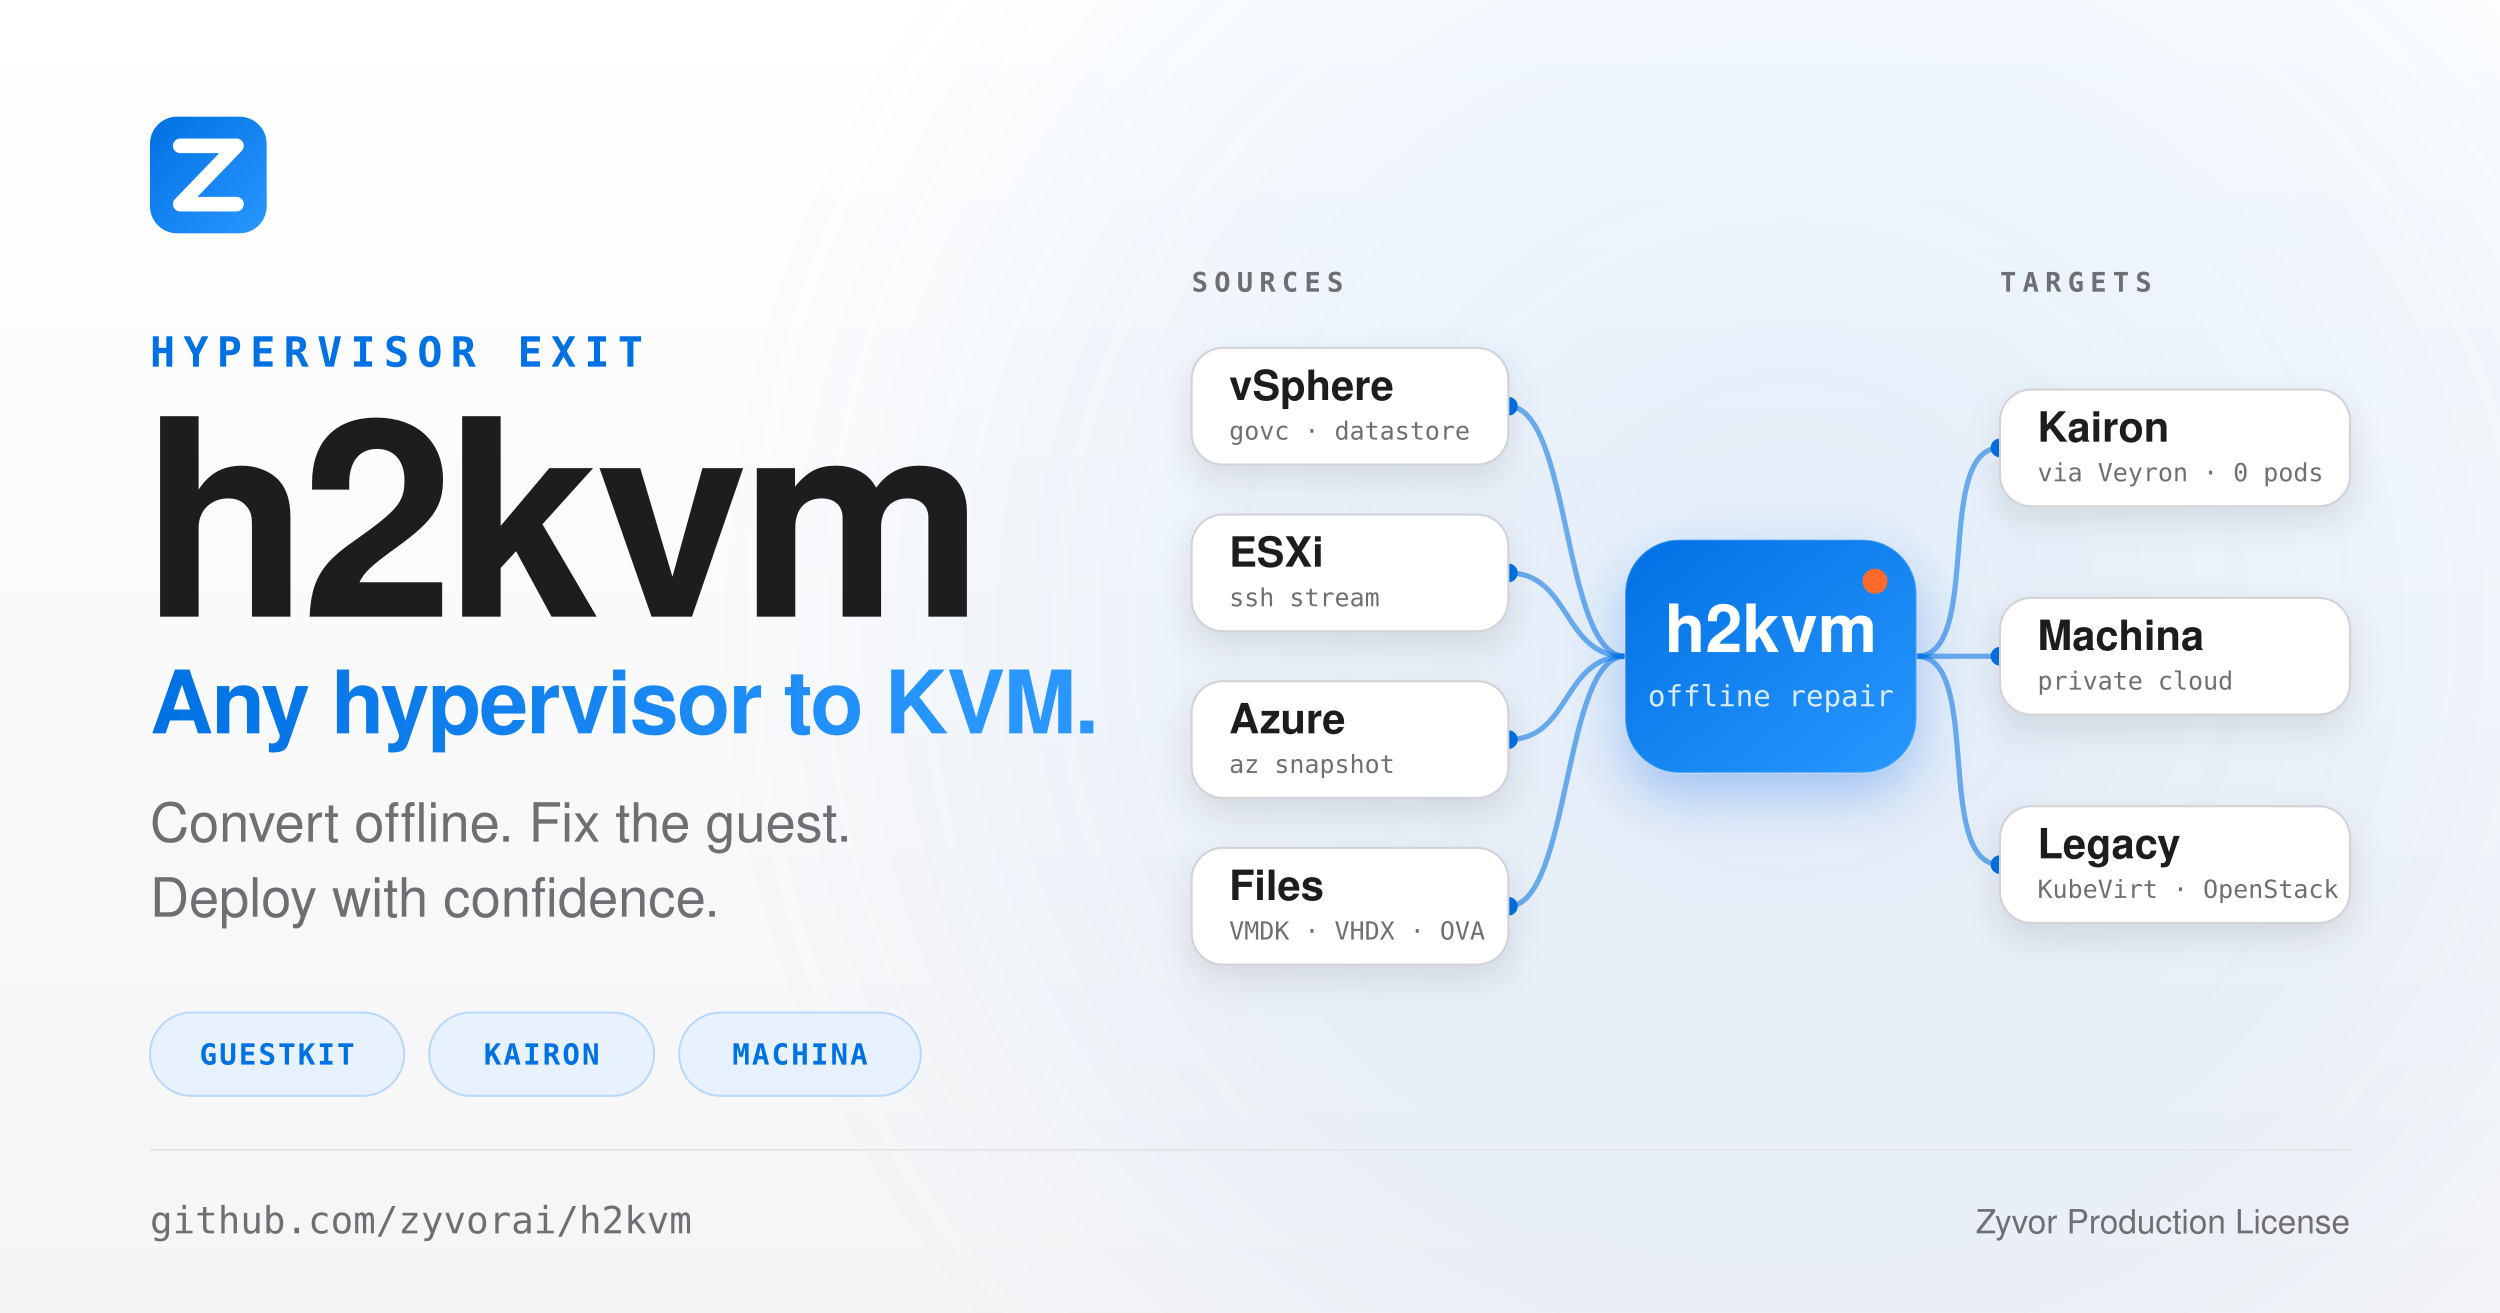
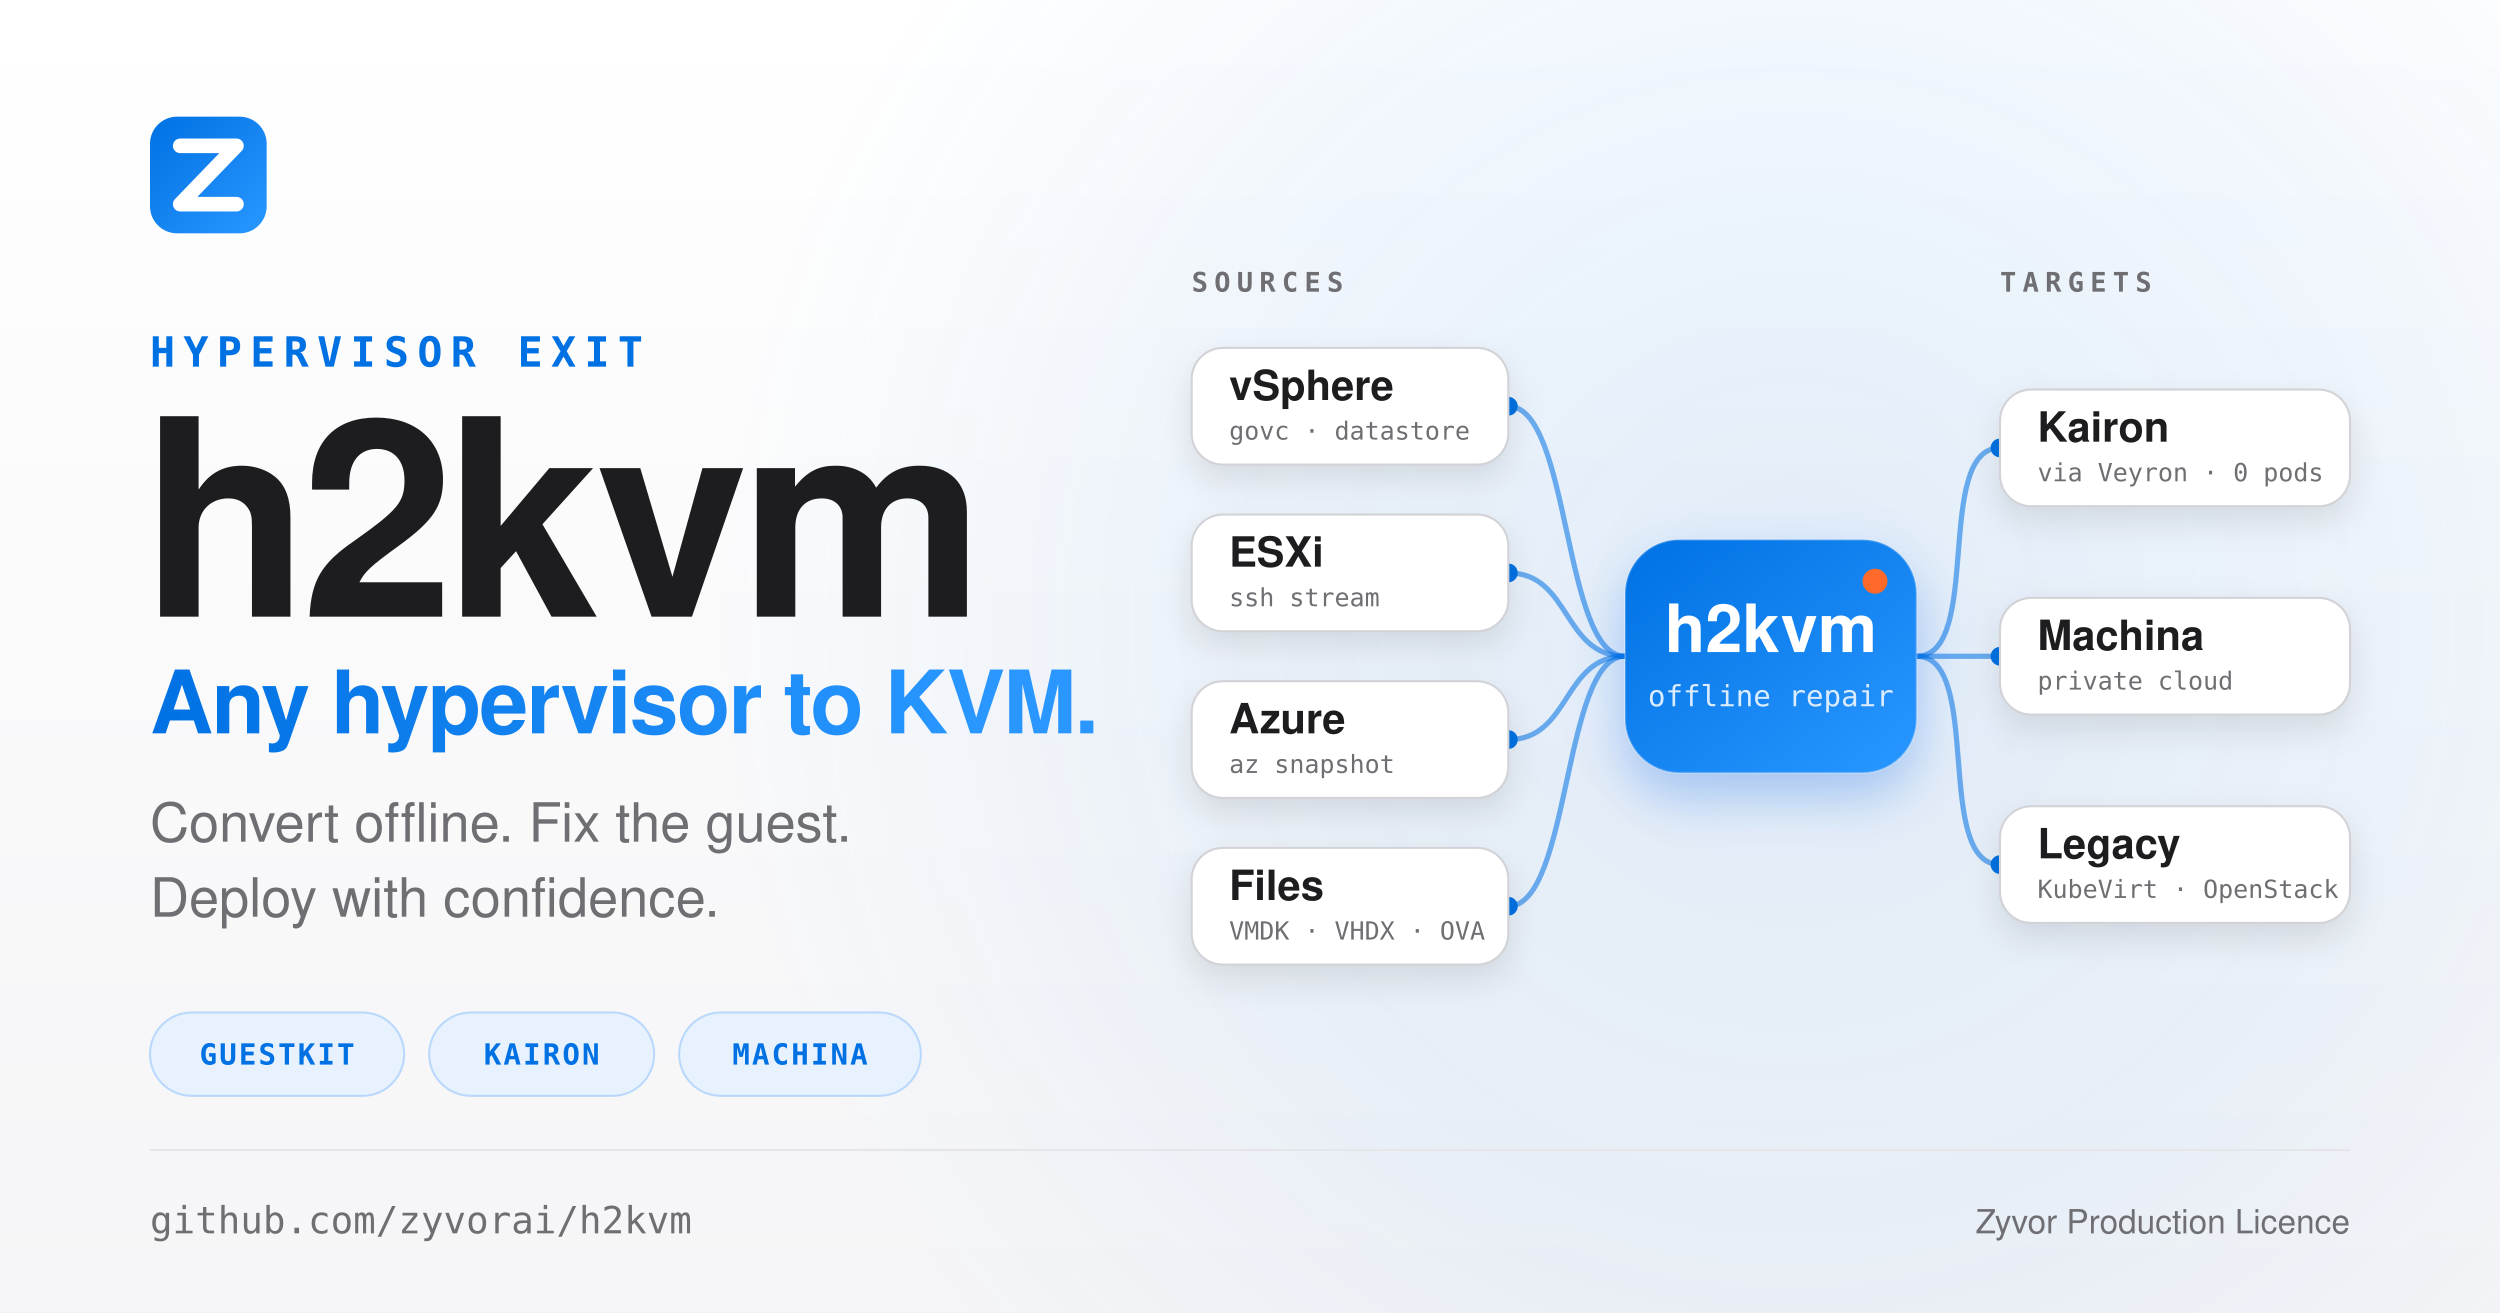
<svg xmlns="http://www.w3.org/2000/svg" width="1200" height="630" viewBox="0 0 1200 630" role="img" aria-label="h2kvm — Any hypervisor to KVM. Convert offline, fix the guest, deploy with confidence. vSphere, ESXi, Azure and files in; Kairon and Machina out, with KubeVirt and OpenStack as legacy targets.">
  <defs>
    <linearGradient id="bg" x1="0" y1="0" x2="0" y2="630" gradientUnits="userSpaceOnUse">
      <stop offset="0" stop-color="#ffffff" />
      <stop offset="1" stop-color="#f5f5f7" />
    </linearGradient>
    <radialGradient id="wash" cx="860" cy="300" r="520" gradientUnits="userSpaceOnUse">
      <stop offset="0" stop-color="#0071e3" stop-opacity="0.10" />
      <stop offset="0.6" stop-color="#0071e3" stop-opacity="0.05" />
      <stop offset="1" stop-color="#0071e3" stop-opacity="0" />
    </radialGradient>
    <linearGradient id="blue" x1="0" y1="0" x2="1" y2="1">
      <stop offset="0" stop-color="#0071e3" />
      <stop offset="1" stop-color="#2997ff" />
    </linearGradient>
    <linearGradient id="blueText" x1="72" y1="0" x2="470" y2="0" gradientUnits="userSpaceOnUse">
      <stop offset="0" stop-color="#0071e3" />
      <stop offset="1" stop-color="#2997ff" />
    </linearGradient>
    <filter id="shadow" x="-20%" y="-30%" width="140%" height="190%" color-interpolation-filters="sRGB">
      <feGaussianBlur in="SourceAlpha" stdDeviation="8" />
      <feOffset dy="7" result="b" />
      <feColorMatrix in="b" type="matrix" values="0 0 0 0 0  0 0 0 0 0  0 0 0 0 0  0 0 0 0.10 0" result="s" />
      <feMerge>
        <feMergeNode in="s" />
        <feMergeNode in="SourceGraphic" />
      </feMerge>
    </filter>
    <filter id="glow" x="-30%" y="-40%" width="160%" height="200%" color-interpolation-filters="sRGB">
      <feGaussianBlur in="SourceAlpha" stdDeviation="13" />
      <feOffset dy="11" result="b" />
      <feColorMatrix in="b" type="matrix" values="0 0 0 0 0.0  0 0 0 0 0.35  0 0 0 0 0.9  0 0 0 0.30 0" result="s" />
      <feMerge>
        <feMergeNode in="s" />
        <feMergeNode in="SourceGraphic" />
      </feMerge>
    </filter>
  </defs>
  <rect width="1200" height="630" fill="url(#bg)" />
  <rect width="1200" height="630" fill="url(#wash)" />
  <rect x="72" y="56" width="56" height="56" rx="13" fill="url(#blue)" />
  <path d="M86.5 70 113.5 70 86.5 98 113.5 98" fill="none" stroke="#ffffff" stroke-width="7" stroke-linecap="round" stroke-linejoin="round" />
  <text x="72" y="176" font-family="'Menlo','JetBrains Mono',monospace" font-size="20" font-weight="700" letter-spacing="4" fill="#0071e3">HYPERVISOR EXIT</text>
  <text x="68" y="296" font-family="'Helvetica Neue',Helvetica,Arial,sans-serif" font-size="132" font-weight="700" letter-spacing="-4" fill="#1d1d1f">h2kvm</text>
  <text x="72" y="352" font-family="'Helvetica Neue',Helvetica,Arial,sans-serif" font-size="42" font-weight="600" letter-spacing="-0.8" fill="url(#blueText)">Any hypervisor to KVM.</text>
  <g font-family="'Helvetica Neue',Helvetica,Arial,sans-serif" font-size="26" fill="#6e6e73">
    <text x="72" y="404">Convert offline. Fix the guest.</text>
    <text x="72" y="440">Deploy with confidence.</text>
  </g>
  <g>
    <rect x="72" y="486" width="122" height="40" rx="20" fill="#e8f2ff" stroke="#b9d8fb" />
    <text x="133.0" y="511" text-anchor="middle" font-family="'Menlo','JetBrains Mono',monospace" font-size="14" font-weight="700" letter-spacing="1" fill="#0071e3">GUESTKIT</text>
    <rect x="206" y="486" width="108" height="40" rx="20" fill="#e8f2ff" stroke="#b9d8fb" />
    <text x="260.0" y="511" text-anchor="middle" font-family="'Menlo','JetBrains Mono',monospace" font-size="14" font-weight="700" letter-spacing="1" fill="#0071e3">KAIRON</text>
    <rect x="326" y="486" width="116" height="40" rx="20" fill="#e8f2ff" stroke="#b9d8fb" />
    <text x="384.0" y="511" text-anchor="middle" font-family="'Menlo','JetBrains Mono',monospace" font-size="14" font-weight="700" letter-spacing="1" fill="#0071e3">MACHINA</text>
  </g>
  <text x="572" y="140" font-family="'Menlo','JetBrains Mono',monospace" font-size="13" font-weight="700" letter-spacing="3" fill="#6e6e73">SOURCES</text>
  <text x="960" y="140" font-family="'Menlo','JetBrains Mono',monospace" font-size="13" font-weight="700" letter-spacing="3" fill="#6e6e73">TARGETS</text>
  <g fill="none" stroke="#0071e3" stroke-opacity="0.55" stroke-width="2.5" stroke-linecap="round">
    <path d="M724 195 C 754 195, 750 315, 780 315" />
    <path d="M724 275 C 754 275, 750 315, 780 315" />
    <path d="M724 355 C 754 355, 750 315, 780 315" />
    <path d="M724 435 C 754 435, 750 315, 780 315" />
    <path d="M920 315 C 952 315, 928 215, 960 215" />
    <path d="M920 315 C 952 315, 928 315, 960 315" />
    <path d="M920 315 C 952 315, 928 415, 960 415" />
  </g>
  <g fill="#0071e3">
    <circle cx="724" cy="195" r="4.5" />
    <circle cx="724" cy="275" r="4.5" />
    <circle cx="724" cy="355" r="4.5" />
    <circle cx="724" cy="435" r="4.5" />
    <circle cx="960" cy="215" r="4.5" />
    <circle cx="960" cy="315" r="4.5" />
    <circle cx="960" cy="415" r="4.5" />
  </g>
  <g>
    <rect x="572" y="167" width="152" height="56" rx="15" fill="#ffffff" stroke="#d2d2d7" filter="url(#shadow)" />
    <text x="590" y="192" font-family="'Helvetica Neue',Helvetica,Arial,sans-serif" font-size="20" font-weight="700" fill="#1d1d1f">vSphere</text>
    <text x="590" y="211" font-family="'Menlo','JetBrains Mono',monospace" font-size="12" fill="#6e6e73">govc · datastore</text>
    <rect x="572" y="247" width="152" height="56" rx="15" fill="#ffffff" stroke="#d2d2d7" filter="url(#shadow)" />
    <text x="590" y="272" font-family="'Helvetica Neue',Helvetica,Arial,sans-serif" font-size="20" font-weight="700" fill="#1d1d1f">ESXi</text>
    <text x="590" y="291" font-family="'Menlo','JetBrains Mono',monospace" font-size="12" fill="#6e6e73">ssh stream</text>
    <rect x="572" y="327" width="152" height="56" rx="15" fill="#ffffff" stroke="#d2d2d7" filter="url(#shadow)" />
    <text x="590" y="352" font-family="'Helvetica Neue',Helvetica,Arial,sans-serif" font-size="20" font-weight="700" fill="#1d1d1f">Azure</text>
    <text x="590" y="371" font-family="'Menlo','JetBrains Mono',monospace" font-size="12" fill="#6e6e73">az snapshot</text>
    <rect x="572" y="407" width="152" height="56" rx="15" fill="#ffffff" stroke="#d2d2d7" filter="url(#shadow)" />
    <text x="590" y="432" font-family="'Helvetica Neue',Helvetica,Arial,sans-serif" font-size="20" font-weight="700" fill="#1d1d1f">Files</text>
    <text x="590" y="451" font-family="'Menlo','JetBrains Mono',monospace" font-size="12" fill="#6e6e73">VMDK · VHDX · OVA</text>
    <rect x="960" y="187" width="168" height="56" rx="15" fill="#ffffff" stroke="#d2d2d7" filter="url(#shadow)" />
    <text x="978" y="212" font-family="'Helvetica Neue',Helvetica,Arial,sans-serif" font-size="20" font-weight="700" fill="#1d1d1f">Kairon</text>
    <text x="978" y="231" font-family="'Menlo','JetBrains Mono',monospace" font-size="12" fill="#6e6e73">via Veyron · 0 pods</text>
    <rect x="960" y="287" width="168" height="56" rx="15" fill="#ffffff" stroke="#d2d2d7" filter="url(#shadow)" />
    <text x="978" y="312" font-family="'Helvetica Neue',Helvetica,Arial,sans-serif" font-size="20" font-weight="700" fill="#1d1d1f">Machina</text>
    <text x="978" y="331" font-family="'Menlo','JetBrains Mono',monospace" font-size="12" fill="#6e6e73">private cloud</text>
    <rect x="960" y="387" width="168" height="56" rx="15" fill="#ffffff" stroke="#d2d2d7" filter="url(#shadow)" />
    <text x="978" y="412" font-family="'Helvetica Neue',Helvetica,Arial,sans-serif" font-size="20" font-weight="700" fill="#1d1d1f">Legacy</text>
    <text x="978" y="431" font-family="'Menlo','JetBrains Mono',monospace" font-size="12" fill="#6e6e73">KubeVirt · OpenStack</text>
  </g>
  <rect x="780" y="259" width="140" height="112" rx="26" fill="url(#blue)" filter="url(#glow)" />
  <rect x="780" y="259" width="140" height="112" rx="26" fill="none" stroke="#ffffff" stroke-opacity="0.25" />
  <text x="850.0" y="313" text-anchor="middle" font-family="'Helvetica Neue',Helvetica,Arial,sans-serif" font-size="32" font-weight="700" fill="#ffffff">h2kvm</text>
  <text x="850.0" y="339" text-anchor="middle" font-family="'Menlo','JetBrains Mono',monospace" font-size="14" fill="#dcecff">offline repair</text>
  <circle cx="900" cy="279" r="6" fill="#ff6a2a" />
  <line x1="72" y1="552" x2="1128" y2="552" stroke="#e5e5ea" />
  <text x="72" y="592" font-family="'Menlo','JetBrains Mono',monospace" font-size="18" fill="#6e6e73">github.com/zyvorai/h2kvm</text>
-   <text x="1128" y="592" text-anchor="end" font-family="'Helvetica Neue',Helvetica,Arial,sans-serif" font-size="16" fill="#6e6e73">Zyvor Production License</text>
+   <text x="1128" y="592" text-anchor="end" font-family="'Helvetica Neue',Helvetica,Arial,sans-serif" font-size="16" fill="#6e6e73">Zyvor Production Licence</text>
</svg>
